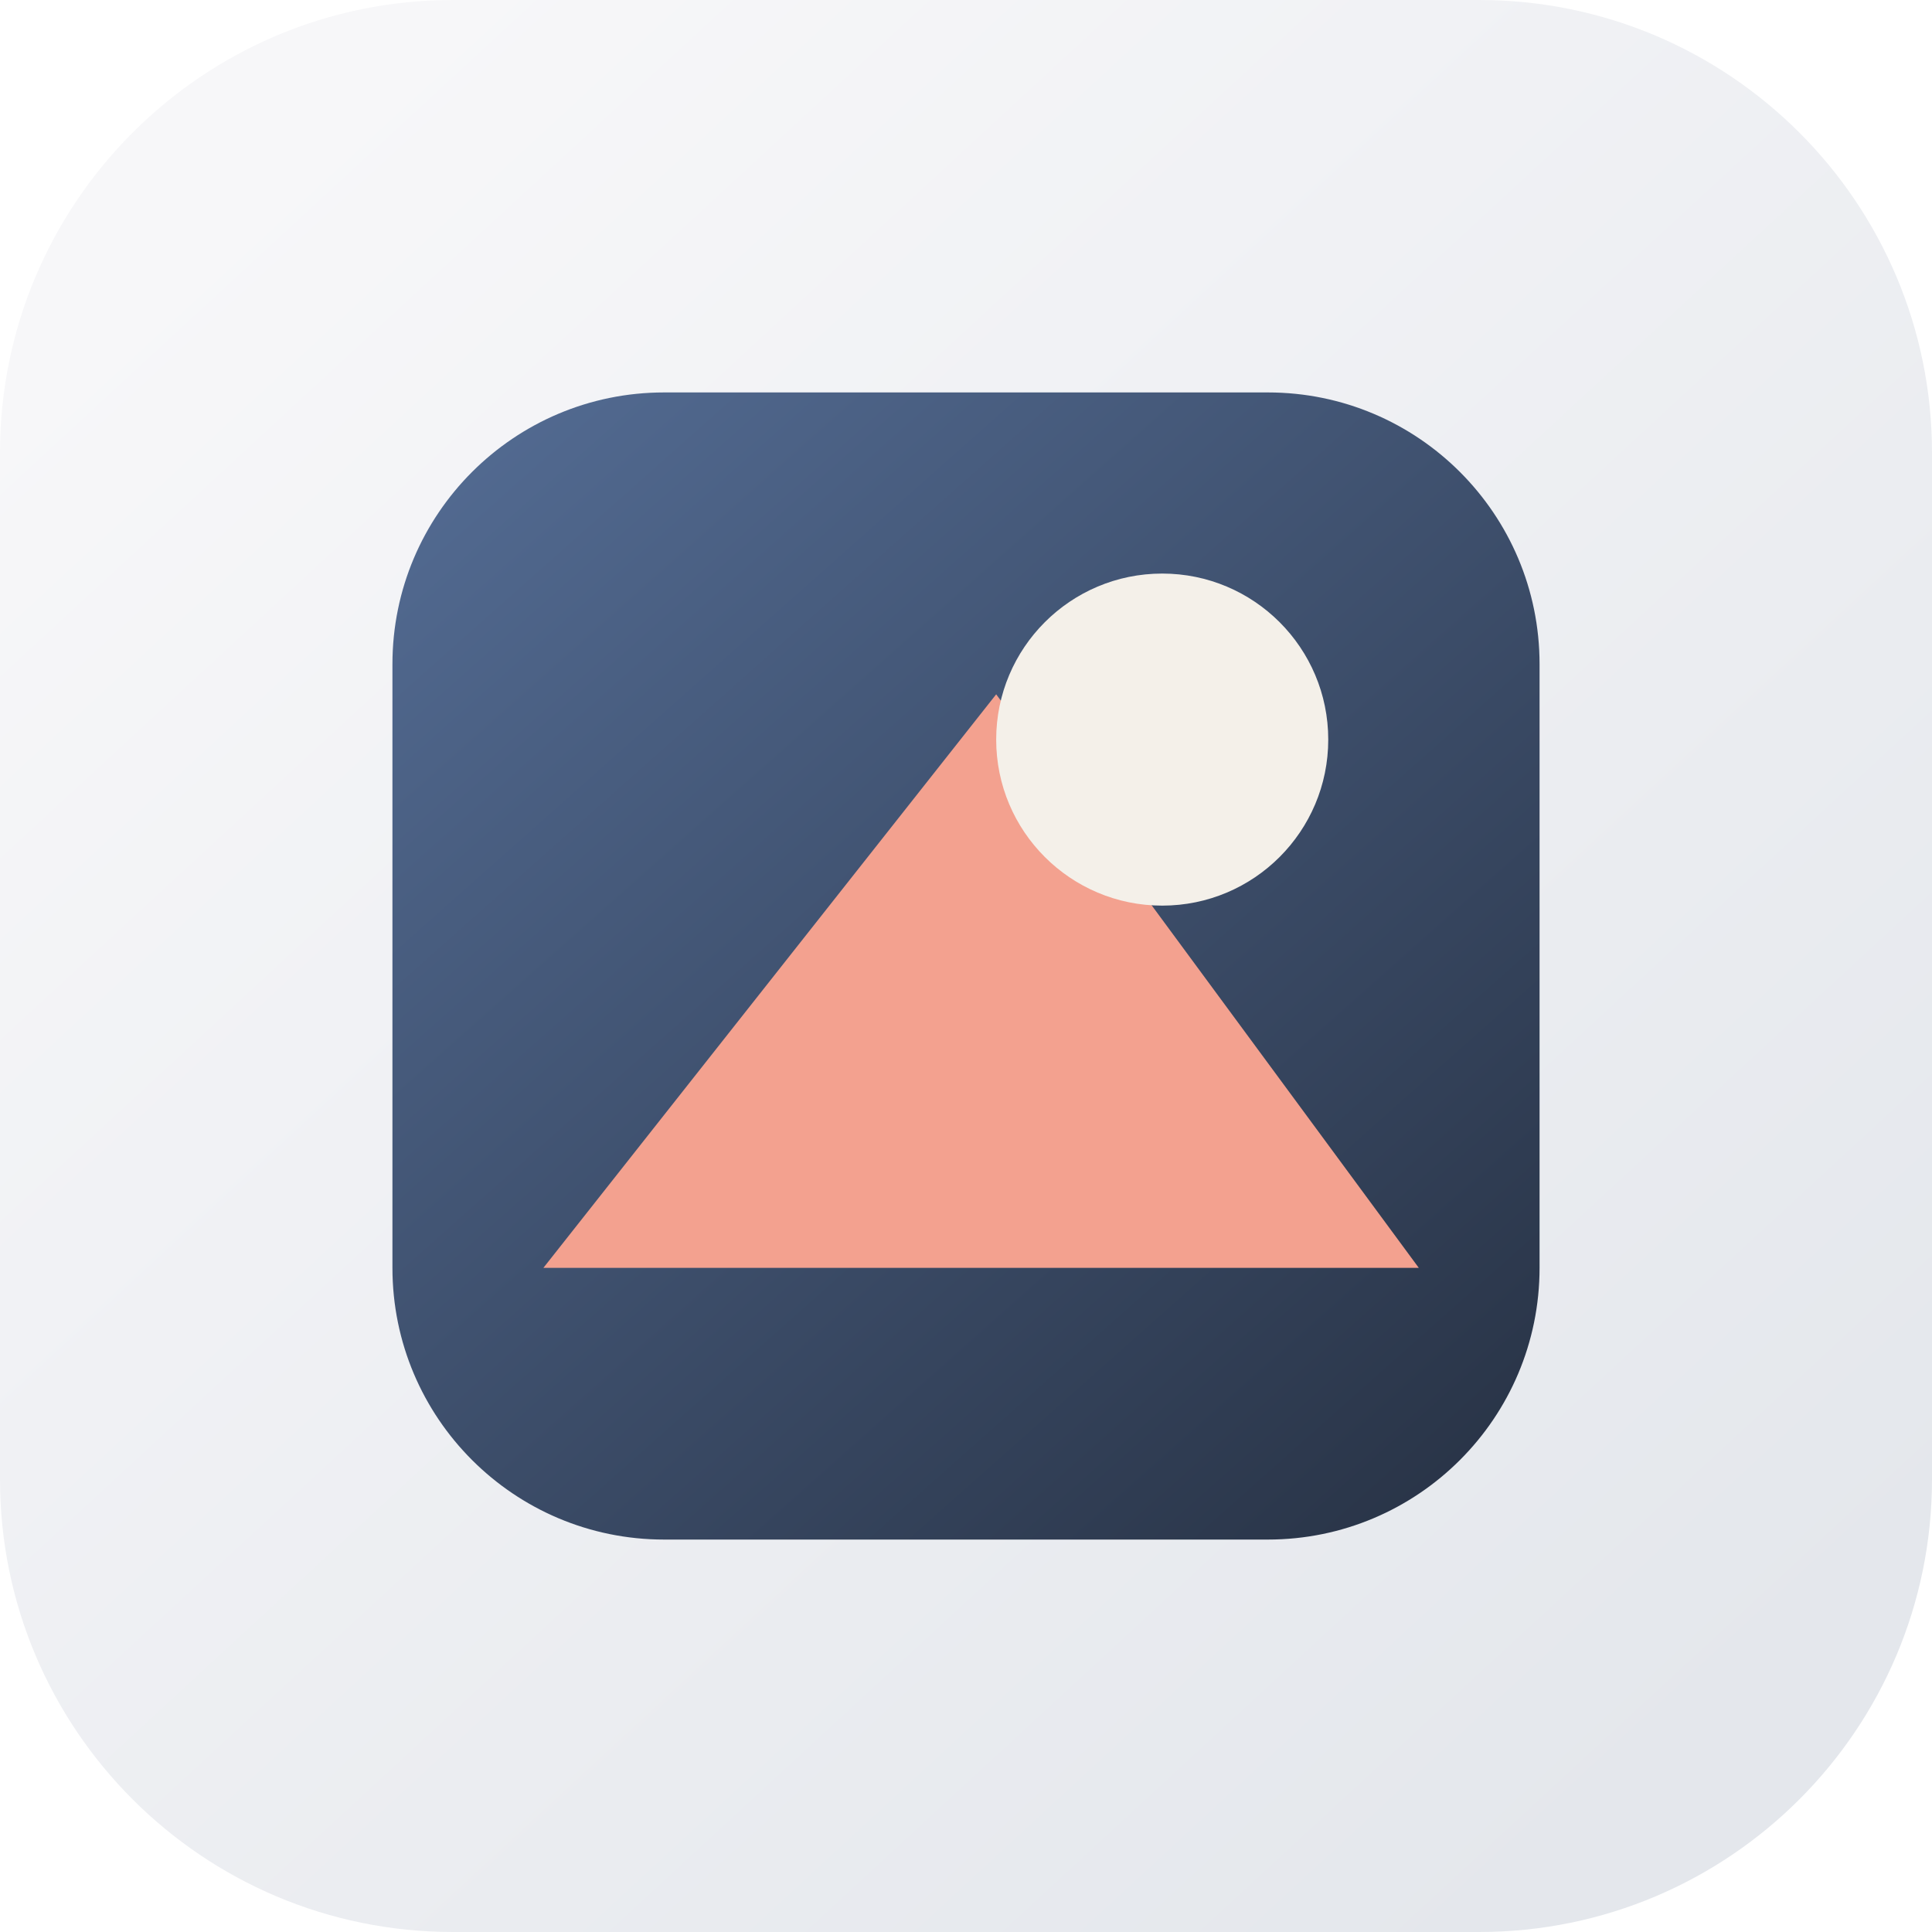
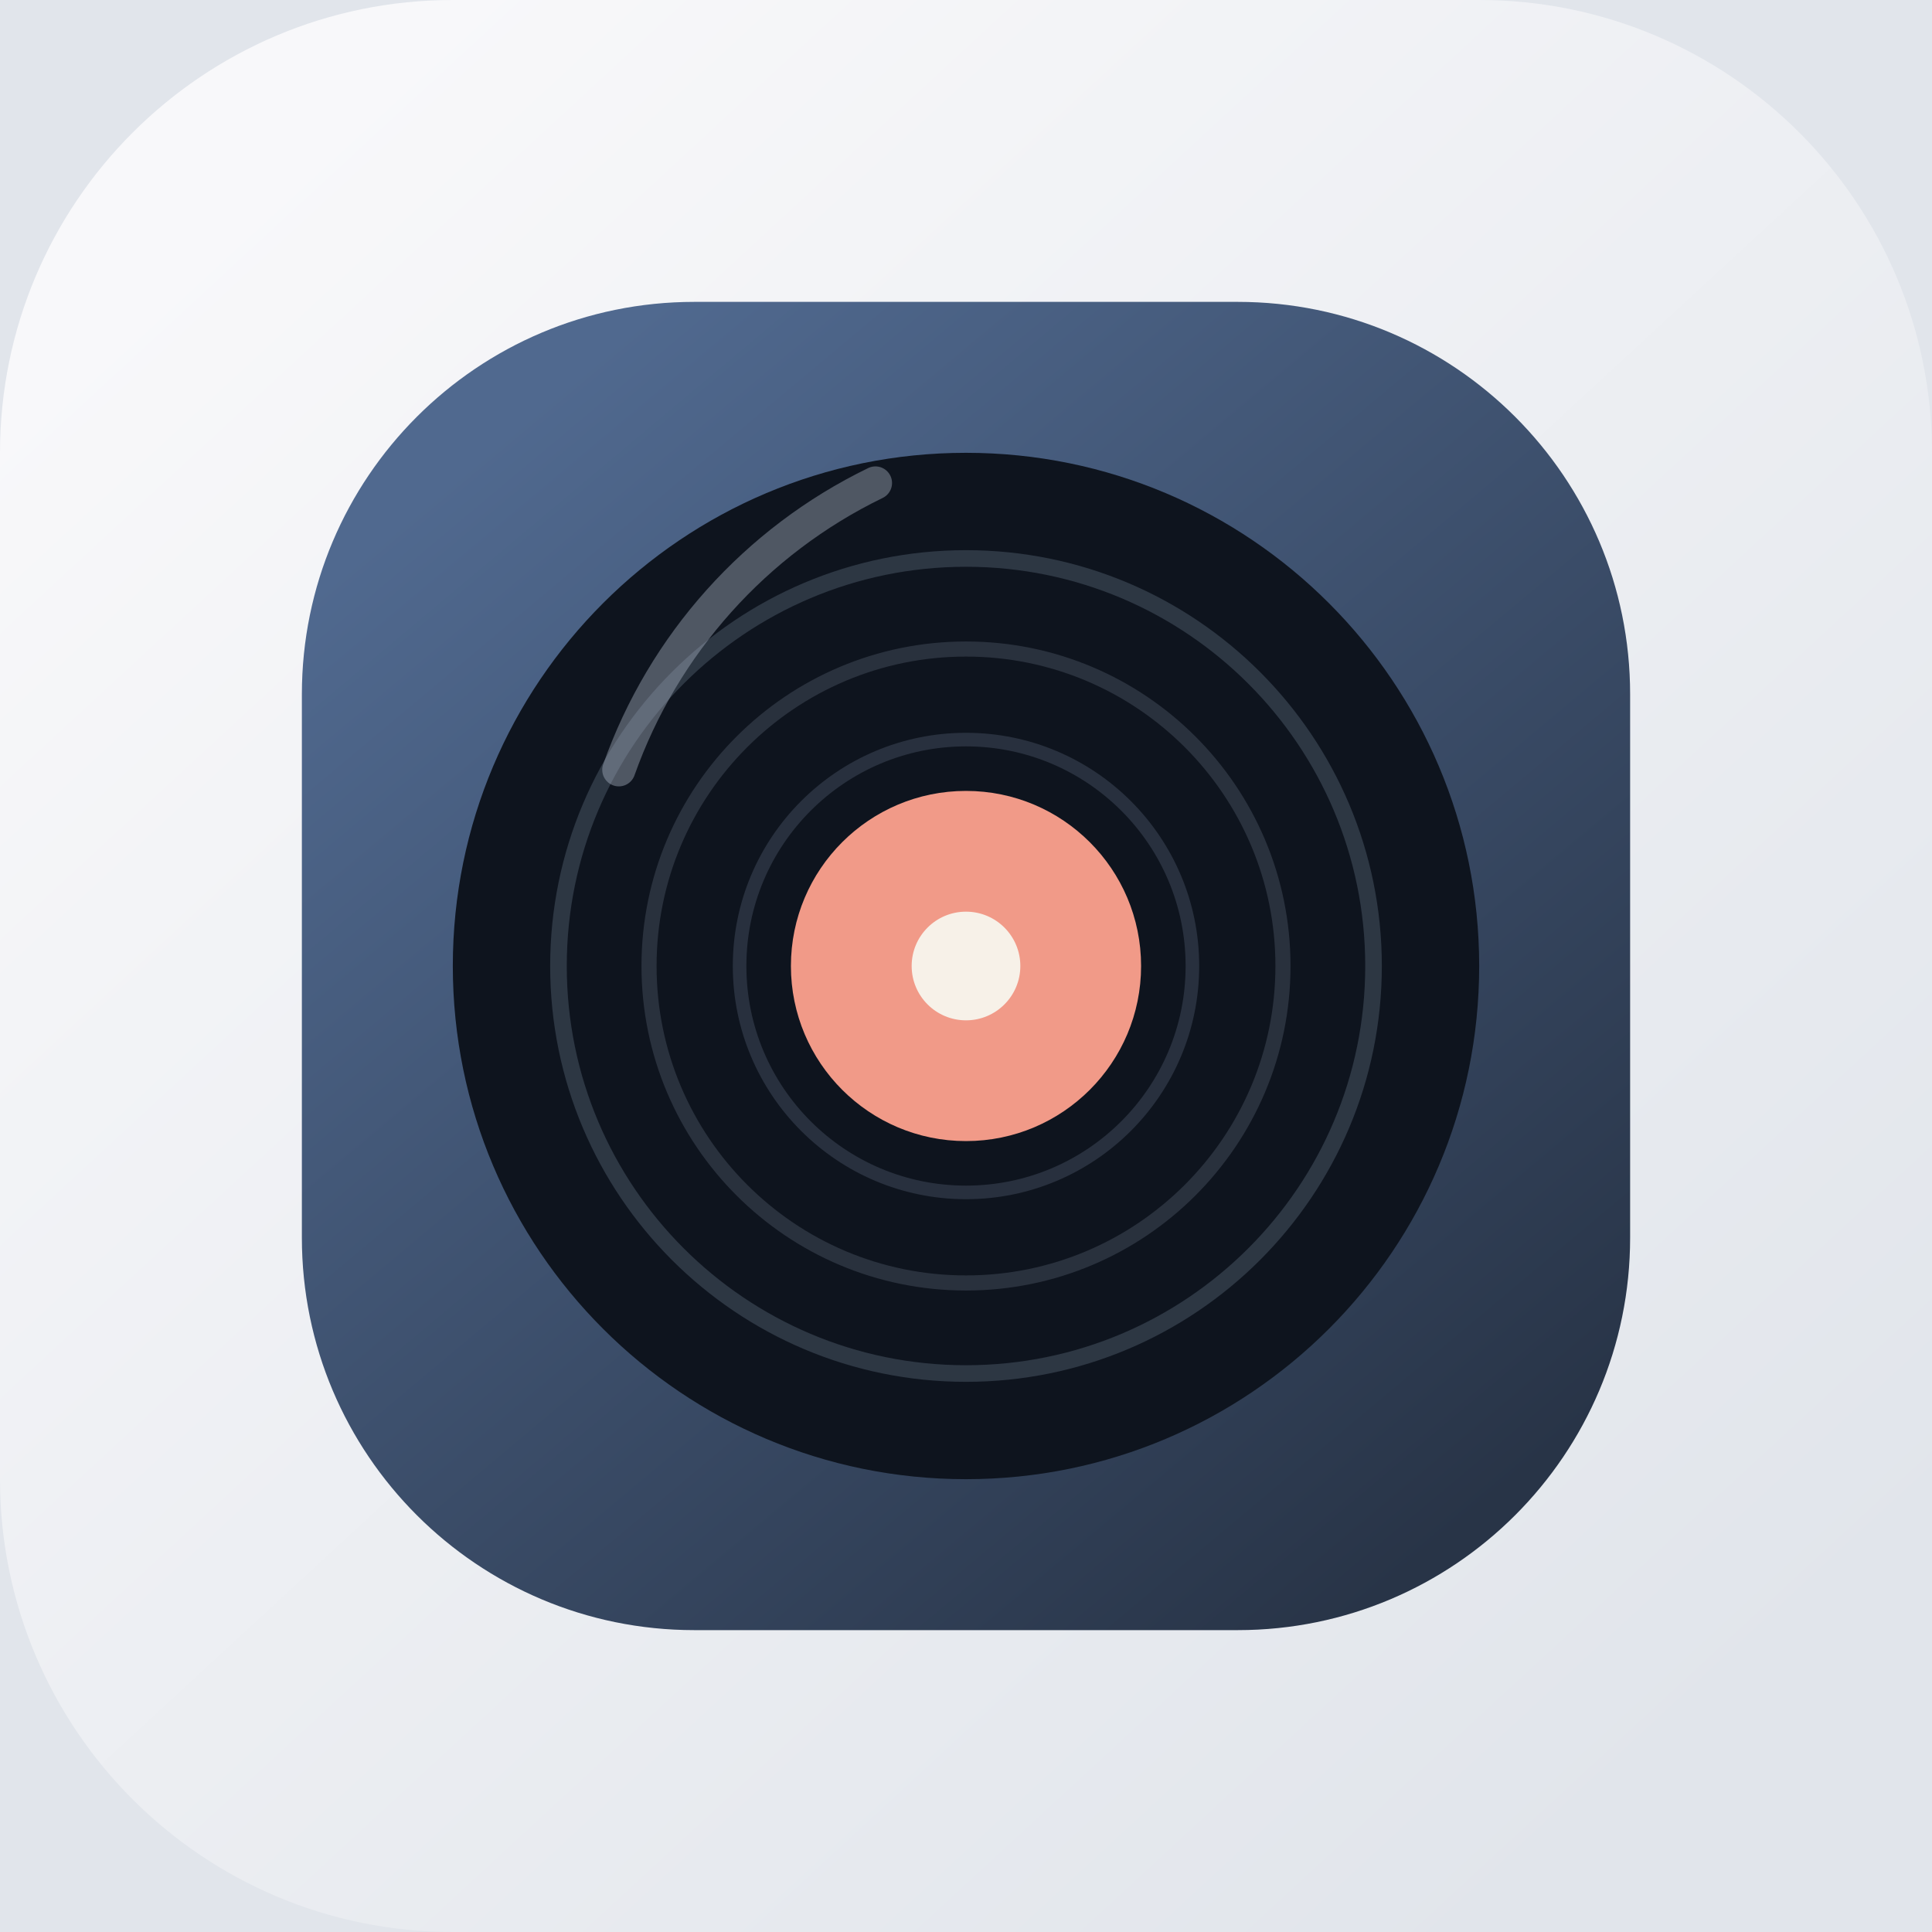
<svg xmlns="http://www.w3.org/2000/svg" viewBox="0 0 64 64">
  <defs>
    <linearGradient id="bg" x1="8" y1="6" x2="56" y2="58" gradientUnits="userSpaceOnUse">
-       <stop stop-color="#F7F7F9" />
-       <stop offset="1" stop-color="#E4E7EC" />
+       <stop stop-color="#F8F8FA" />
+       <stop offset="1" stop-color="#E1E5EB" />
    </linearGradient>
-     <linearGradient id="tile" x1="16" y1="14" x2="48" y2="50" gradientUnits="userSpaceOnUse">
-       <stop stop-color="#526A91" />
-       <stop offset="1" stop-color="#293447" />
+     <linearGradient id="tile" x1="17" y1="14" x2="48" y2="51" gradientUnits="userSpaceOnUse">
+       <stop stop-color="#50698F" />
+       <stop offset="1" stop-color="#283447" />
    </linearGradient>
+     <radialGradient id="vinyl" cx="0" cy="0" r="1" gradientTransform="translate(27 25) rotate(51) scale(22)">
+       <stop stop-color="#2F3C50" />
+       <stop offset=".55" stop-color="#17202E" />
+       <stop offset="1" stop-color="#0E141E" />
+     </radialGradient>
  </defs>
+   <rect width="64" height="64" fill="#E1E5EB" />
  <rect width="64" height="64" rx="15" fill="url(#bg)" />
-   <rect x="13" y="13" width="38" height="38" rx="9" fill="url(#tile)" />
-   <path d="M18 42L33 23L47 42H18Z" fill="#F3A18F" />
-   <circle cx="38.5" cy="24.5" r="5.5" fill="#F4F0E9" />
+   <rect x="10" y="10" width="44" height="44" rx="13" fill="url(#tile)" />
+   <circle cx="32" cy="32" r="17" fill="url(#vinyl)" />
+   <circle cx="32" cy="32" r="13.5" fill="none" stroke="#5A6678" stroke-opacity=".42" stroke-width=".55" />
+   <circle cx="32" cy="32" r="10.5" fill="none" stroke="#778396" stroke-opacity=".26" stroke-width=".5" />
+   <circle cx="32" cy="32" r="7.5" fill="none" stroke="#5A6678" stroke-opacity=".35" stroke-width=".45" />
+   <path d="M20.5 25.5A16.8 16.8 0 0 1 29 16" fill="none" stroke="#AAB4C3" stroke-linecap="round" stroke-opacity=".42" stroke-width="1.1" />
+   <circle cx="32" cy="32" r="5.8" fill="#F19A88" />
+   <circle cx="32" cy="32" r="1.8" fill="#F7F1E8" />
</svg>
